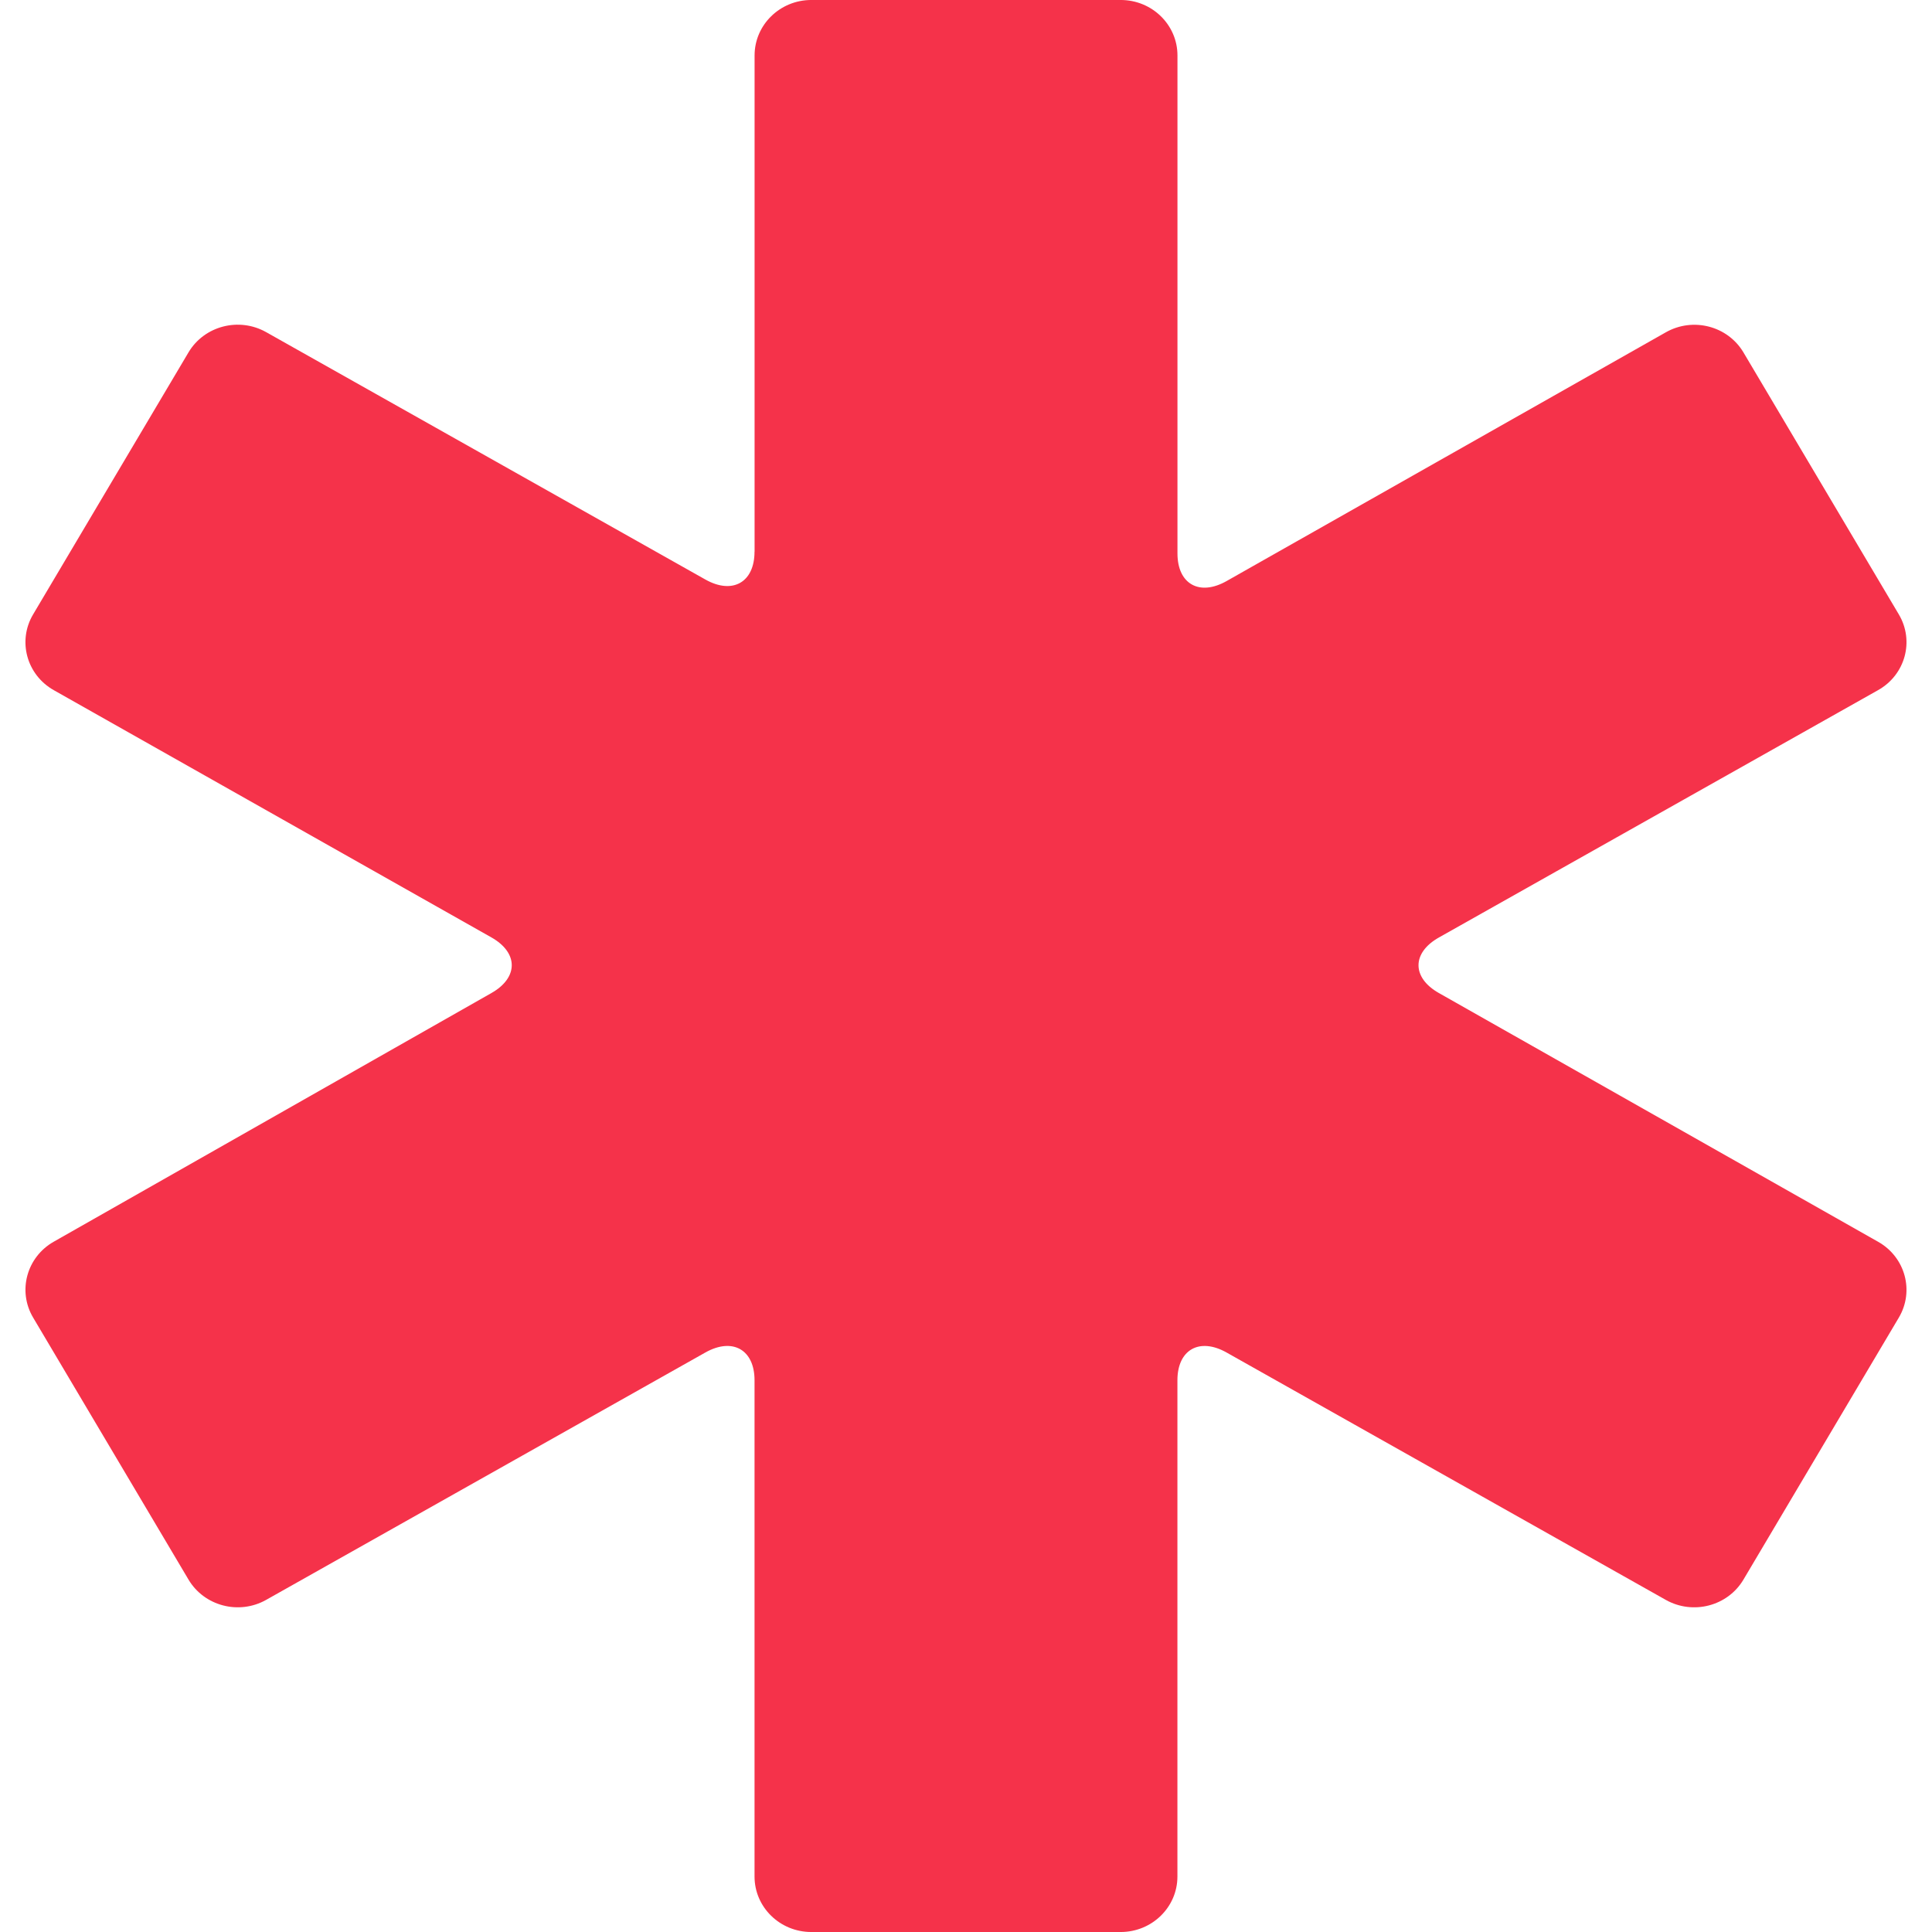
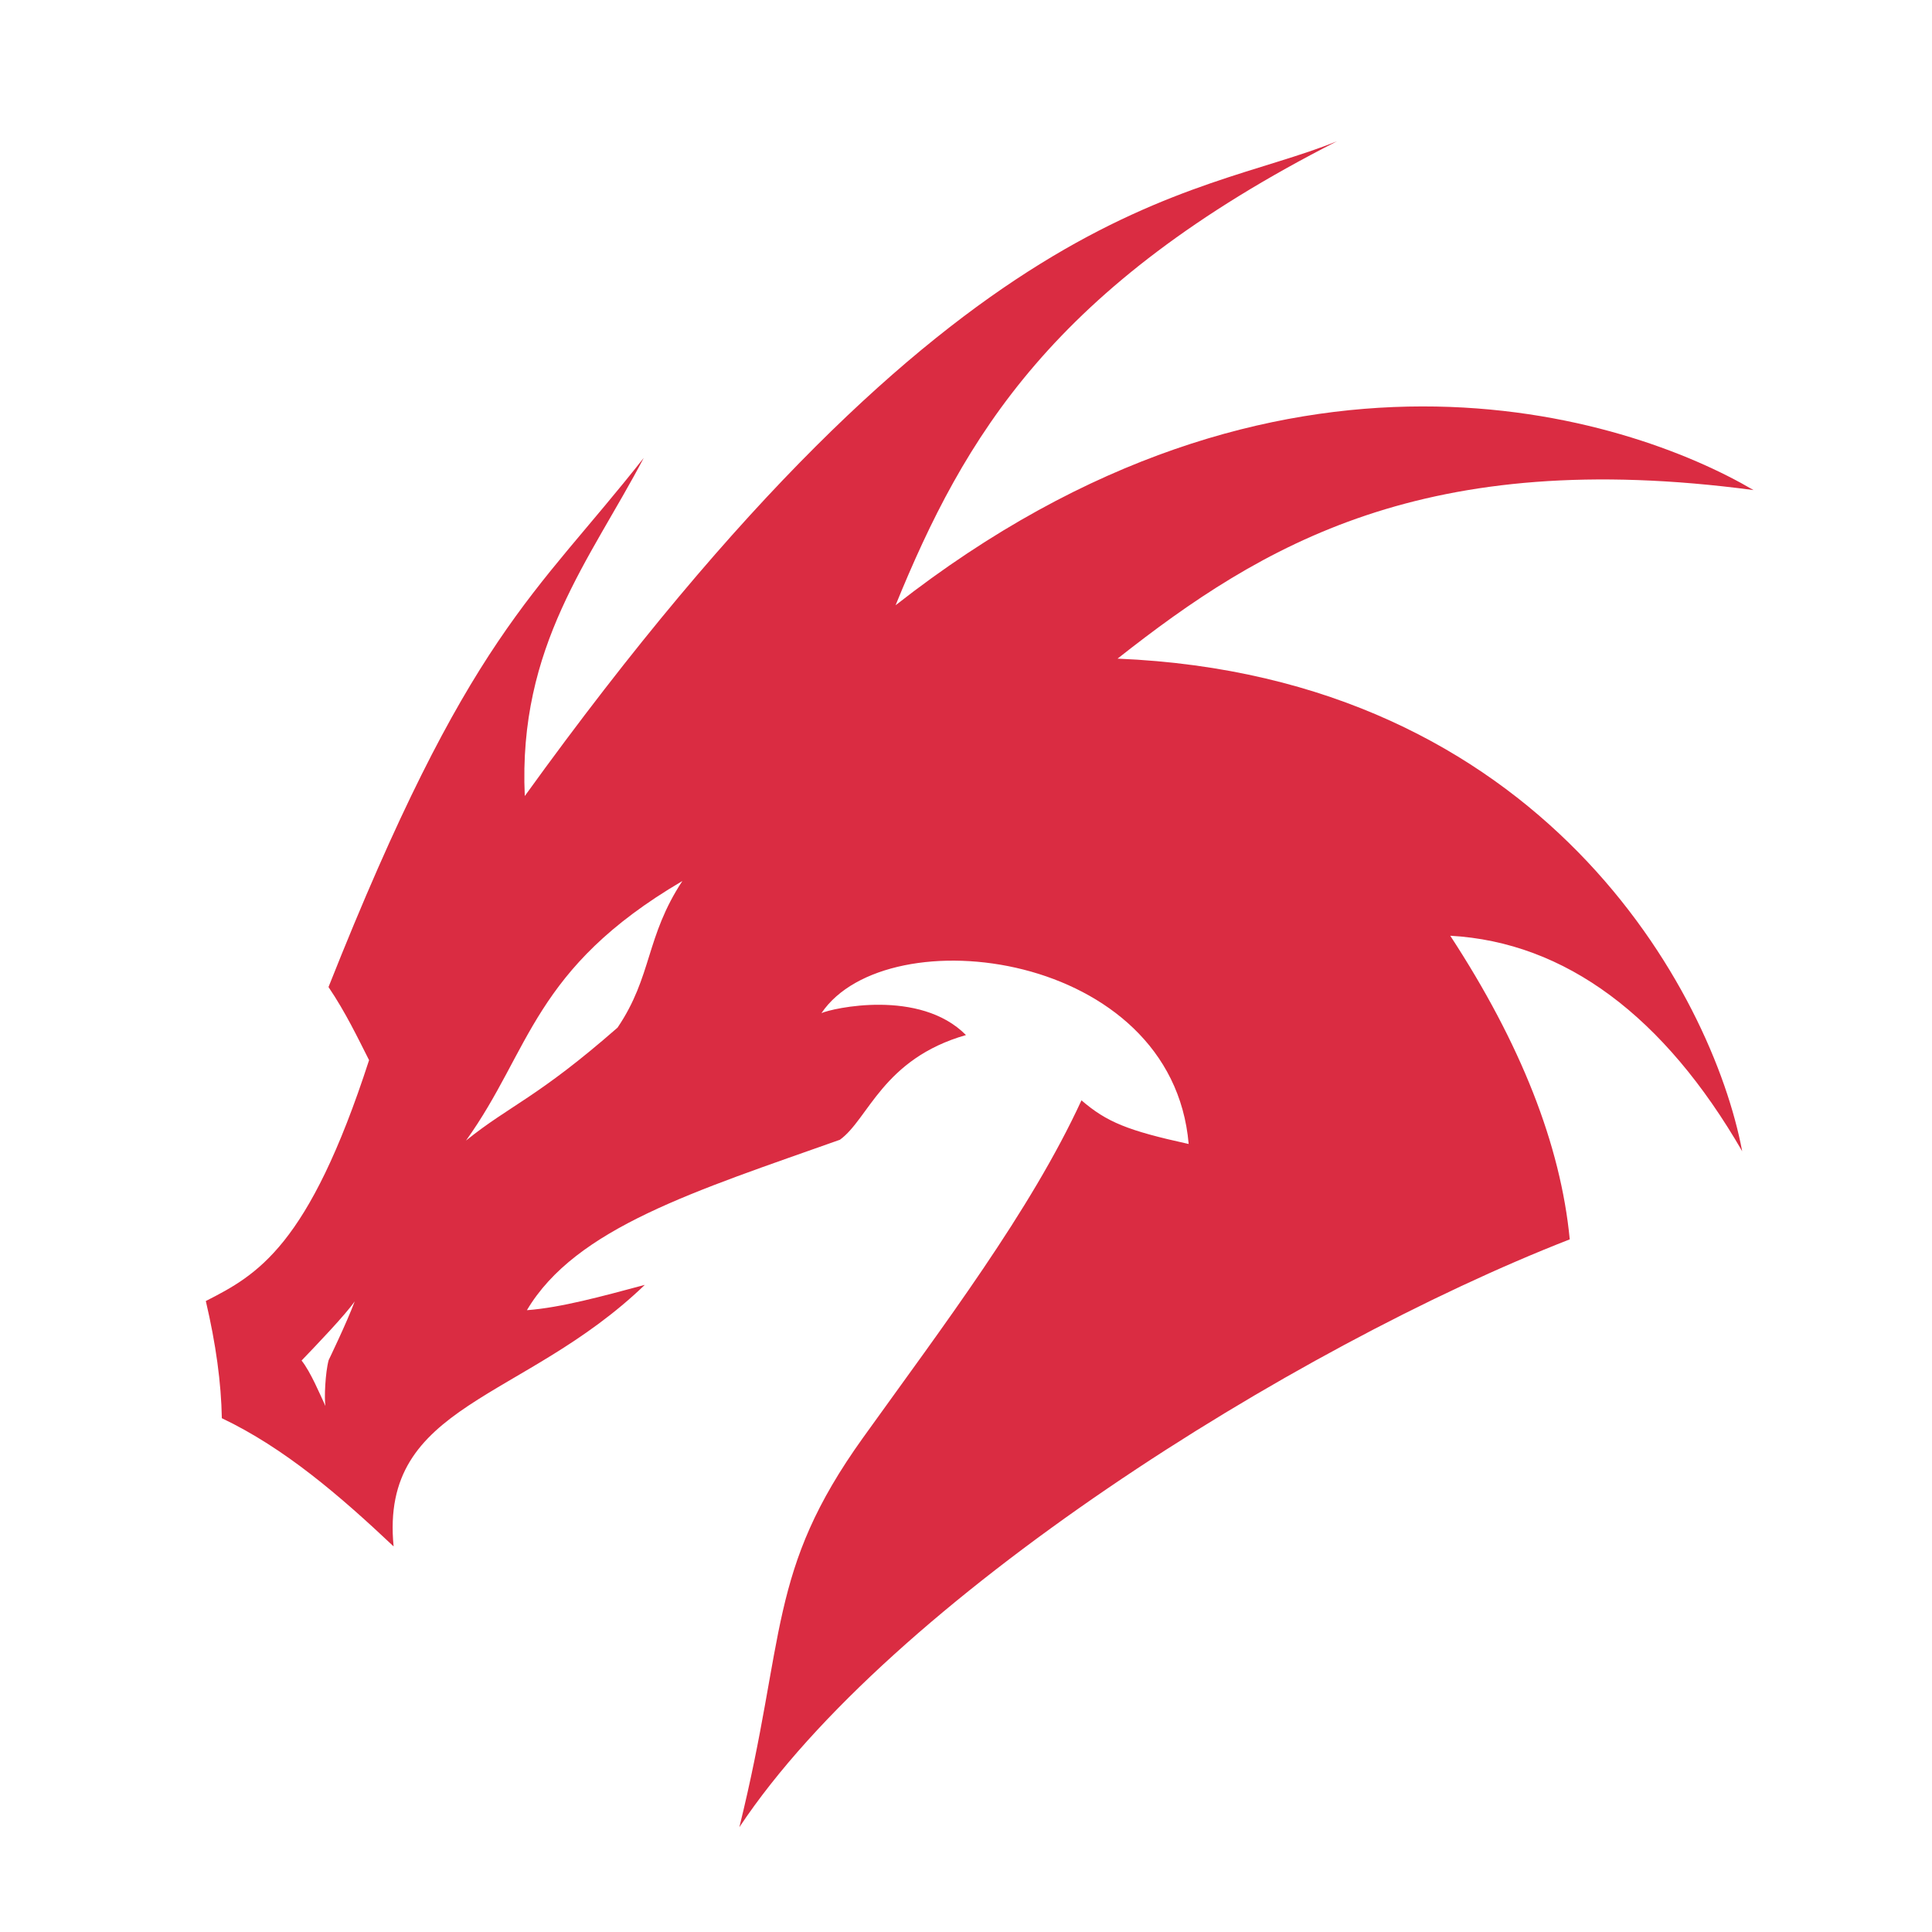
- <svg xmlns="http://www.w3.org/2000/svg" width="512" height="512" viewBox="0 0 512 512" version="1.1" id="svg1">
-   <defs id="defs1">
-     <rect x="204.604" y="209.499" width="210.396" height="255.501" id="rect7" />
-   </defs>
+ <svg xmlns="http://www.w3.org/2000/svg" width="512" height="512" viewBox="0 0 512 512" version="1.1" id="svg1" xml:space="preserve">
+   <defs id="defs1" />
  <g id="layer1">
-     <g id="g7" transform="translate(0,-12.72658)">
-       <path d="m 239.268,267.438 v -20.862 a 2.331,2.331 135 0 1 2.331,-2.331 h 12.706 a 2.331,2.331 45 0 1 2.331,2.331 v 20.933 c 0,1.287 0.903,1.807 2.016,1.162 6.015,-3.486 12.03,-6.973 18.045,-10.459 1.114,-0.645 2.539,-0.266 3.185,0.848 2.127,3.671 4.255,7.343 6.382,11.014 0.645,1.114 0.264,2.538 -0.851,3.18 -6.013,3.466 -12.027,6.933 -18.04,10.399 -1.115,0.643 -1.116,1.687 -0.003,2.333 6.015,3.486 12.03,6.973 18.045,10.459 1.114,0.645 1.493,2.072 0.848,3.185 -2.127,3.671 -4.255,7.343 -6.382,11.014 -0.645,1.114 -2.072,1.495 -3.188,0.853 -6.013,-3.466 -12.027,-6.933 -18.04,-10.399 -1.115,-0.643 -2.019,-0.12 -2.019,1.167 V 323.126 a 2.331,2.331 135 0 1 -2.331,2.331 h -12.706 a 2.331,2.331 45 0 1 -2.331,-2.331 v -20.862 c 0,-1.287 -0.904,-1.809 -2.019,-1.167 -6.013,3.466 -12.027,6.933 -18.04,10.399 -1.115,0.643 -2.542,0.261 -3.188,-0.853 -2.127,-3.671 -4.255,-7.343 -6.382,-11.014 -0.645,-1.114 -0.266,-2.541 0.846,-3.188 5.993,-3.485 11.986,-6.969 17.978,-10.454 1.113,-0.647 1.111,-1.694 -0.003,-2.338 -5.991,-3.464 -11.982,-6.929 -17.973,-10.393 -1.114,-0.644 -1.494,-2.07 -0.849,-3.183 2.127,-3.671 4.255,-7.343 6.382,-11.014 0.645,-1.114 2.072,-1.495 3.188,-0.853 6.013,3.466 12.027,6.933 18.04,10.399 1.115,0.643 2.019,0.12 2.019,-1.167 z" id="text7" style="font-weight:bold;font-size:144px;line-height:1.09;font-family:'DejaVu Sans Mono';-inkscape-font-specification:'DejaVu Sans Mono, Bold';letter-spacing:1.25px;word-spacing:15.6px;white-space:pre;fill:#f5324a;fill-opacity:1;stroke-width:0.157;stroke-linecap:square;stroke-miterlimit:0" aria-label="✱" transform="matrix(6.452558,0,0,6.30457,-1343.918,-1527.137)" />
-     </g>
+     <path id="path12" style="fill:#da2c42;fill-opacity:1;stroke:none;stroke-width:1.4;stroke-linecap:round;stroke-linejoin:round;stroke-dasharray:none;paint-order:markers stroke fill" d="m 354.342,37.426 c -38.262,15.599 -99.594,13.11 -215.268,173.529 -1.82,-39.891 17.41,-62.676 31.529,-89.617 -28.945,36.844 -46.363,46.48 -83.545,140.238 4.576,6.775 7.729,13.429 10.75,19.375 -16.042,49.481 -29.667,56.899 -43.264,63.834 2.667,11.353 4.082,21.704 4.246,31.055 16.57,7.887 31.226,20.488 45.521,33.975 -3.726,-38.008 34.411,-38.358 66.572,-69.311 -11.449,3.066 -22.177,6.023 -31.248,6.711 12.924,-21.832 44.635,-31.568 82.949,-45.167 7.61,-5.504 11.329,-21.427 33.409,-27.747 -12.254,-12.387 -35.582,-7.078 -38.299,-5.811 17.414,-25.781 92.919,-16.553 97.316,34.678 -16.176,-3.549 -21.711,-5.803 -28.41,-11.57 -13.523,29.354 -36.456,59.535 -57.879,89.397 -25.466,35.497 -20.295,52.617 -32.781,103.229 C 236.074,423.894 342.719,357.029 416,328.445 c -2.417,-25.052 -12.974,-51.874 -31.67,-80.465 30.544,1.708 56.73,21.394 77.371,57.115 C 453.789,263.105 408.891,179.235 296.164,174.545 334.478,144.342 377.607,118.267 464.703,129.877 431.341,110.268 339.635,80.194 237.334,160.4 255.515,115.872 278.893,75.814 354.342,37.426 Z M 180.832,233.479 c -9.763,14.838 -7.962,25.235 -17.172,38.85 -21.361,18.705 -28.487,20.514 -40.164,29.936 17.225,-23.994 17.717,-45.514 57.336,-68.785 z M 94,344.883 c -2.06,5.551 -6.9,15.556 -6.9,15.556 -0.893,3.248 -1.205,10.176 -0.859,12.159 -1.399,-2.985 -3.928,-9.055 -6.32,-12.041 C 83.807,356.504 91.389,348.611 94,344.883 Z" />
  </g>
</svg>
